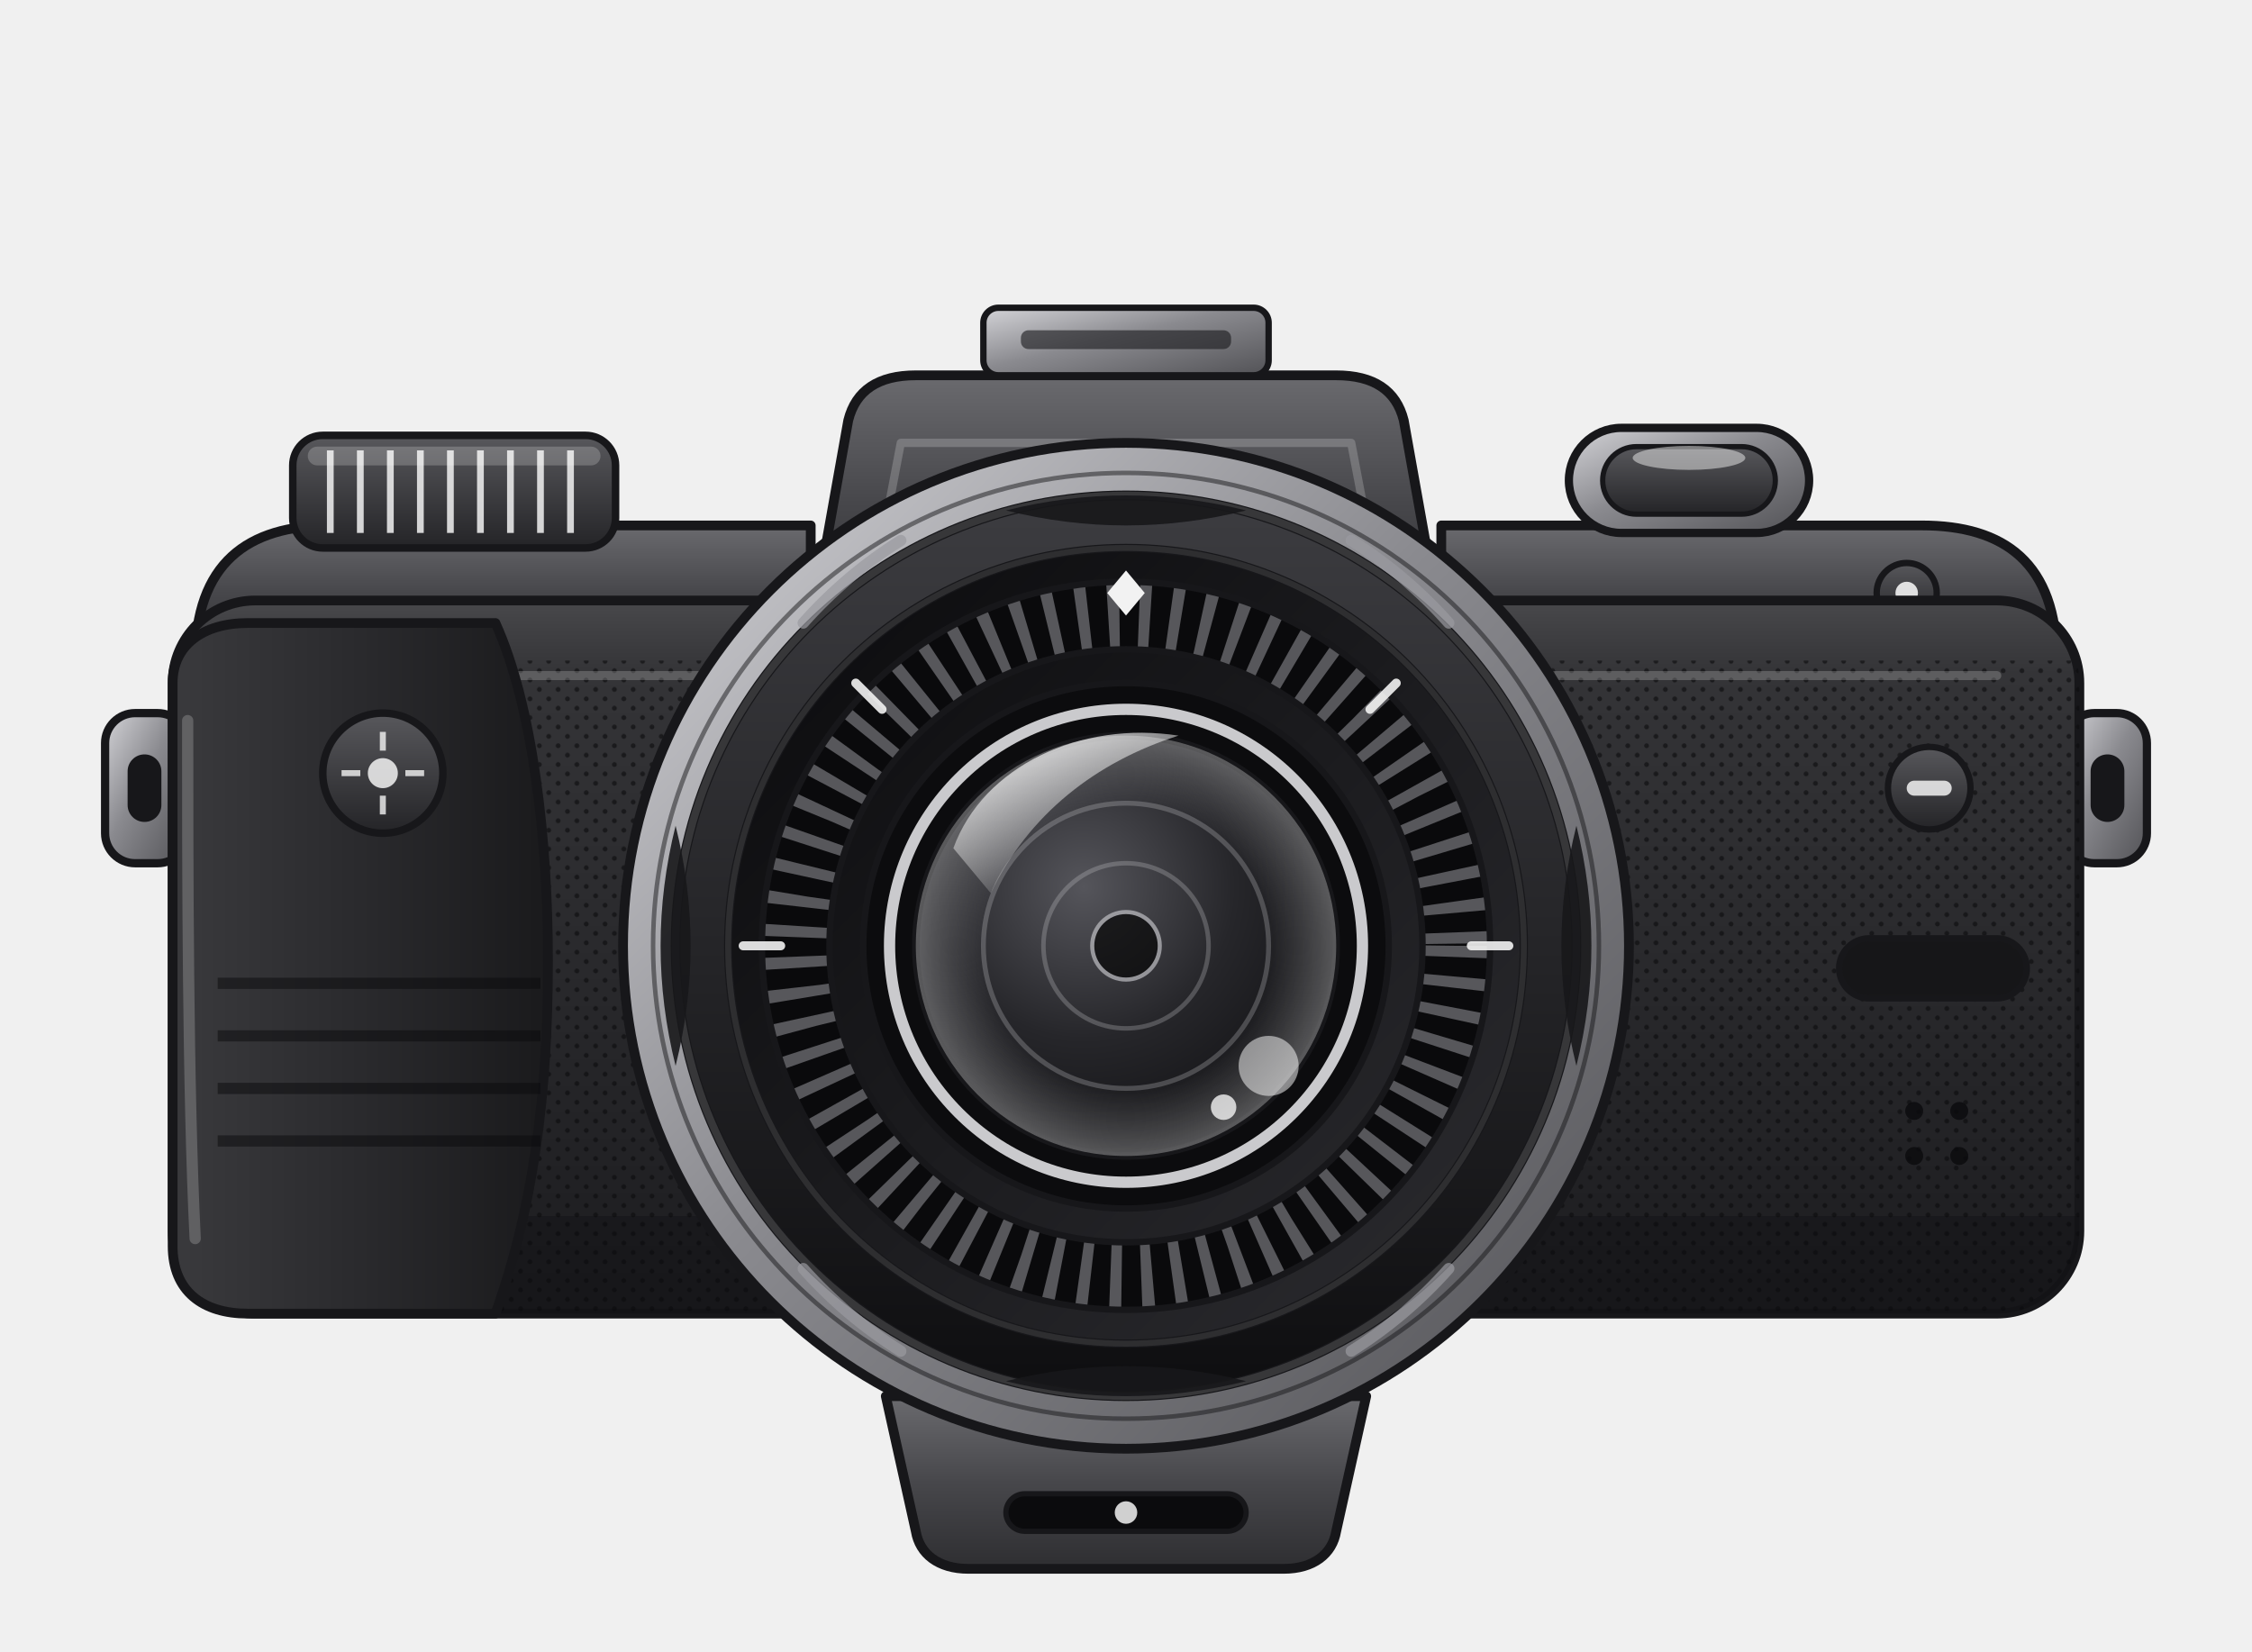
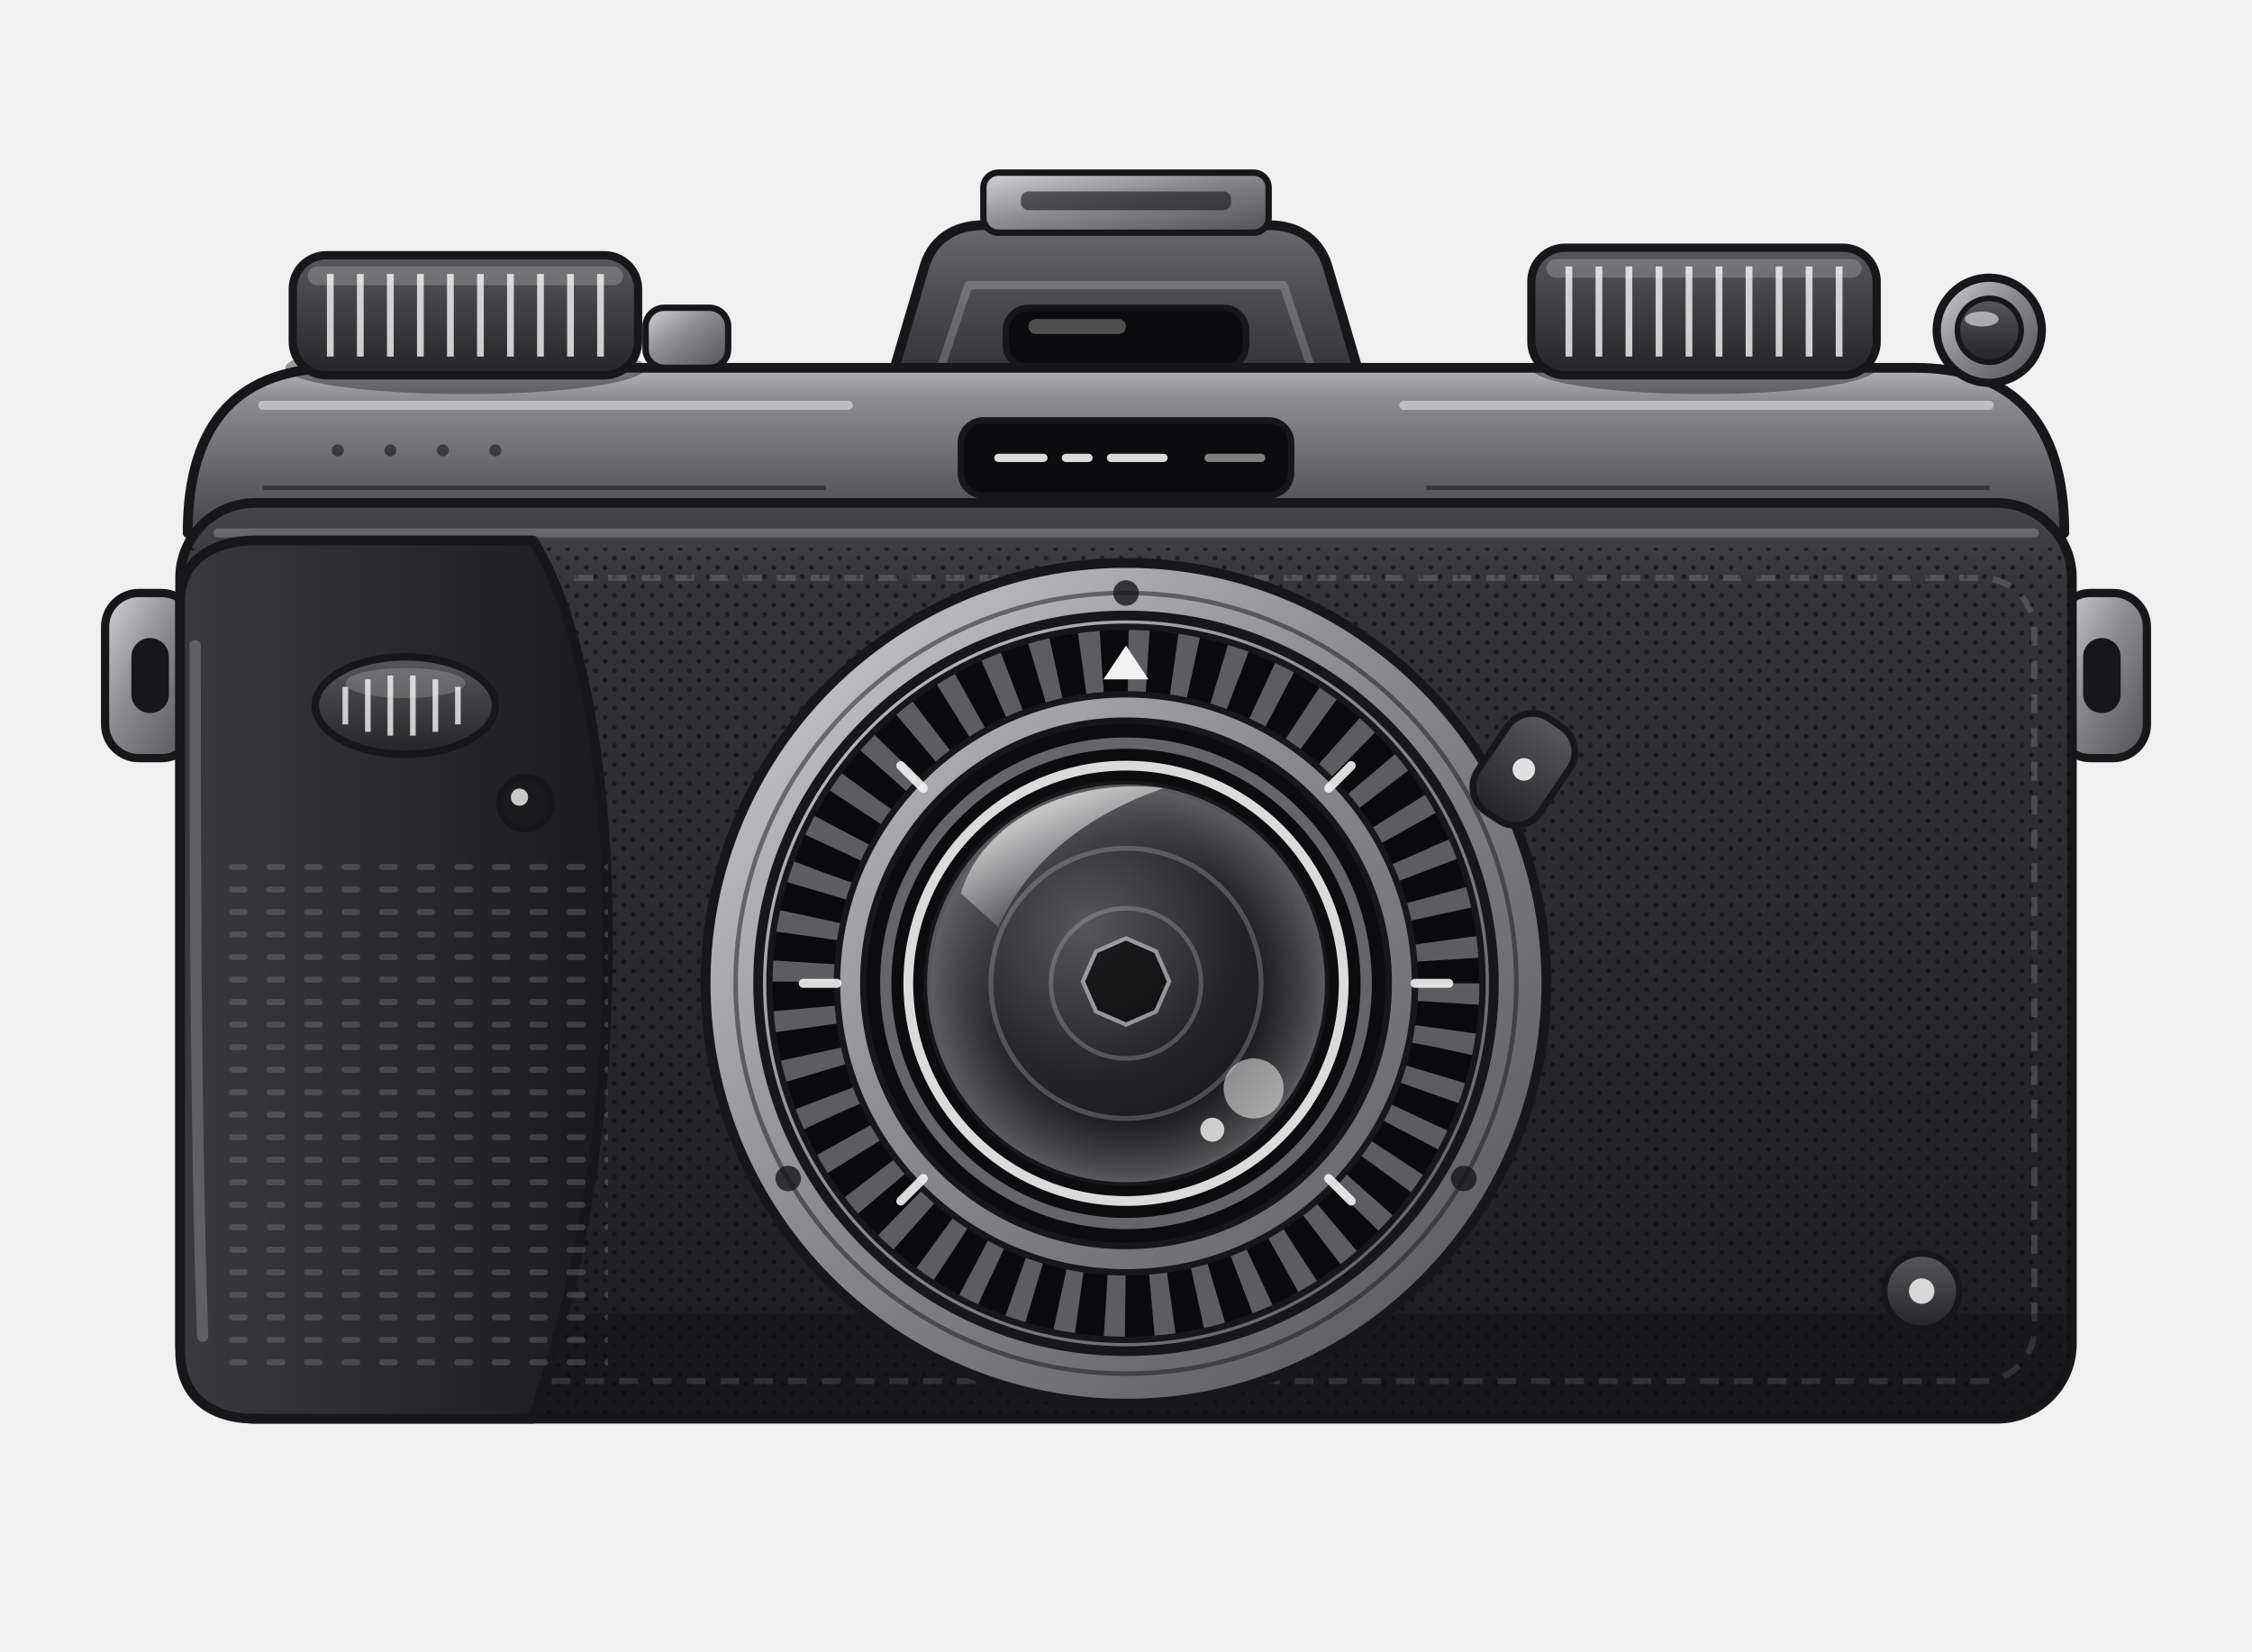
<svg xmlns="http://www.w3.org/2000/svg" viewBox="0 0 600 440" width="600" height="440">
  <defs>
    <linearGradient id="body" x1="0" y1="0" x2="0" y2="1">
      <stop offset="0" stop-color="#48484b" />
      <stop offset="0.1" stop-color="#343437" />
      <stop offset="1" stop-color="#1c1c1f" />
    </linearGradient>
    <linearGradient id="plate" x1="0" y1="0" x2="0" y2="1">
      <stop offset="0" stop-color="#6a6a6e" />
      <stop offset="0.5" stop-color="#47474b" />
      <stop offset="1" stop-color="#2e2e31" />
    </linearGradient>
    <linearGradient id="grip" x1="0" y1="0" x2="1" y2="0">
      <stop offset="0" stop-color="#3a3a3d" />
      <stop offset="0.5" stop-color="#2a2a2d" />
      <stop offset="1" stop-color="#1a1a1c" />
    </linearGradient>
    <linearGradient id="metal" x1="0" y1="0" x2="1" y2="1">
      <stop offset="0" stop-color="#d4d4d8" />
      <stop offset="0.45" stop-color="#8a8a8f" />
      <stop offset="1" stop-color="#525256" />
    </linearGradient>
    <linearGradient id="dark" x1="0" y1="0" x2="0" y2="1">
      <stop offset="0" stop-color="#58585c" />
      <stop offset="1" stop-color="#242427" />
    </linearGradient>
    <linearGradient id="hood" x1="0" y1="0" x2="0" y2="1">
      <stop offset="0" stop-color="#3c3c40" />
      <stop offset="1" stop-color="#0e0e10" />
    </linearGradient>
    <linearGradient id="inhood" x1="0" y1="0" x2="1" y2="1">
      <stop offset="0" stop-color="#0a0a0c" />
      <stop offset="1" stop-color="#2c2c30" />
    </linearGradient>
    <radialGradient id="glass" cx="0.4" cy="0.36" r="0.8">
      <stop offset="0" stop-color="#55555b" />
      <stop offset="0.45" stop-color="#26262a" />
      <stop offset="1" stop-color="#08080a" />
    </radialGradient>
    <radialGradient id="glassEdge" cx="0.5" cy="0.5" r="0.5">
      <stop offset="0.68" stop-color="#ccc" stop-opacity="0" />
      <stop offset="1" stop-color="#e0e0e0" stop-opacity="0.34" />
    </radialGradient>
    <linearGradient id="shine" x1="0" y1="0" x2="0.6" y2="1">
      <stop offset="0" stop-color="#fff" stop-opacity="0.9" />
      <stop offset="1" stop-color="#fff" stop-opacity="0" />
    </linearGradient>
    <pattern id="leather" width="5" height="5" patternUnits="userSpaceOnUse">
      <circle cx="1.2" cy="1.2" r="0.65" fill="#0c0c0e" opacity="0.6" />
      <circle cx="3.7" cy="3.7" r="0.65" fill="#0c0c0e" opacity="0.6" />
    </pattern>
    <clipPath id="bodyClip">
-       <rect x="46" y="160" width="508" height="190" rx="22" />
+       <rect x="48" y="134" width="504" height="244" rx="20" />
    </clipPath>
+     <linearGradient id="topmetal" x1="0" y1="0" x2="0" y2="1">
+       <stop offset="0" stop-color="#b4b4b8" />
+       <stop offset="0.18" stop-color="#8e8e92" />
+       <stop offset="0.7" stop-color="#5e5e62" />
+       <stop offset="1" stop-color="#46464a" />
+     </linearGradient>
+     <pattern id="stitch" width="10" height="6" patternUnits="userSpaceOnUse">
+       <rect x="1" y="2.2" width="5" height="1.6" rx="0.8" fill="#9a9a9e" opacity="0.28" />
+     </pattern>
  </defs>
  <g stroke="#17171a" stroke-width="2.2" fill="url(#metal)">
-     <rect x="28" y="190" width="22" height="40" rx="8" />
-     <rect x="550" y="190" width="22" height="40" rx="8" />
+     <rect x="28" y="158" width="24" height="44" rx="9" />
+     <rect x="548" y="158" width="24" height="44" rx="9" />
  </g>
  <g fill="#17171a">
-     <rect x="34" y="201" width="9" height="18" rx="4.5" />
-     <rect x="557" y="201" width="9" height="18" rx="4.5" />
+     <rect x="35" y="170" width="10" height="20" rx="5" />
+     <rect x="555" y="170" width="10" height="20" rx="5" />
  </g>
-   <path d="M216 168 L 226 112 C 228 104 234 100 244 100 L 356 100 C 366 100 372 104 374 112 L 384 168 Z" fill="url(#plate)" stroke="#17171a" stroke-width="2.6" stroke-linejoin="round" />
-   <path d="M232 160 L 240 118 L 360 118 L 368 160" fill="none" stroke="#fff" stroke-width="2.2" opacity="0.2" stroke-linejoin="round" />
-   <rect x="262" y="82" width="76" height="18" rx="4" fill="url(#metal)" stroke="#17171a" stroke-width="1.7" />
-   <rect x="272" y="88" width="56" height="5" rx="2" fill="#17171a" opacity="0.6" />
-   <rect x="268" y="124" width="64" height="18" rx="6" fill="#0b0b0d" stroke="#17171a" stroke-width="1.7" />
-   <path d="M278 133h14M298 133h6M310 133h14" stroke="#f2f2f2" stroke-width="2" stroke-linecap="round" opacity="0.9" />
-   <path d="M52 176 C 52 150 66 140 88 140 L 216 140 L 216 176 Z" fill="url(#plate)" stroke="#17171a" stroke-width="2.6" stroke-linejoin="round" />
-   <rect x="78" y="116" width="86" height="30" rx="8" fill="url(#dark)" stroke="#17171a" stroke-width="2" />
-   <g stroke="#f2f2f2" stroke-width="1.8" opacity="0.85">
-     <path d="M88 120v22M96 120v22M104 120v22M112 120v22M120 120v22M128 120v22M136 120v22M144 120v22M152 120v22" />
+   <path d="M236 106 L 246 72 C 248 64 254 60 262 60 L 338 60 C 346 60 352 64 354 72 L 364 106 Z" fill="url(#plate)" stroke="#17171a" stroke-width="2.6" stroke-linejoin="round" />
+   <path d="M250 100 L 258 76 L 342 76 L 350 100" fill="none" stroke="#fff" stroke-width="2.2" opacity="0.2" stroke-linejoin="round" />
+   <rect x="268" y="82" width="64" height="16" rx="6" fill="#0b0b0d" stroke="#17171a" stroke-width="1.7" />
+   <rect x="274" y="85" width="26" height="4" rx="2" fill="#fff" opacity="0.28" />
+   <rect x="262" y="46" width="76" height="16" rx="4" fill="url(#metal)" stroke="#17171a" stroke-width="1.7" />
+   <rect x="272" y="51" width="56" height="5" rx="2" fill="#17171a" opacity="0.6" />
+   <path d="M50 142 C 50 112 64 98 90 98 L 510 98 C 536 98 550 112 550 142 Z" fill="url(#topmetal)" stroke="#17171a" stroke-width="2.6" stroke-linejoin="round" />
+   <path d="M70 108 L 226 108 M374 108 L 530 108" stroke="#fff" stroke-width="2.4" opacity="0.45" stroke-linecap="round" />
+   <g stroke="#17171a" stroke-width="1.2" opacity="0.55" fill="none">
+     <path d="M70 130h150M380 130h150" />
  </g>
-   <rect x="82" y="119" width="78" height="5" rx="2.5" fill="#fff" opacity="0.2" />
-   <path d="M384 176 L 384 140 L 512 140 C 534 140 548 150 548 176 Z" fill="url(#plate)" stroke="#17171a" stroke-width="2.6" stroke-linejoin="round" />
-   <ellipse cx="450" cy="132" rx="30" ry="9" fill="#17171a" opacity="0.4" />
-   <rect x="418" y="114" width="64" height="28" rx="14" fill="url(#metal)" stroke="#17171a" stroke-width="2.2" />
-   <rect x="427" y="119" width="46" height="18" rx="9" fill="url(#dark)" stroke="#17171a" stroke-width="1.4" />
-   <ellipse cx="450" cy="122" rx="15" ry="3.2" fill="#fff" opacity="0.45" />
-   <circle cx="508" cy="158" r="8" fill="url(#dark)" stroke="#17171a" stroke-width="1.7" />
-   <circle cx="508" cy="158" r="3" fill="#f2f2f2" opacity="0.9" />
-   <rect x="398" y="150" width="0" height="0" />
-   <rect x="46" y="160" width="508" height="190" rx="22" fill="url(#body)" stroke="#17171a" stroke-width="2.6" />
-   <rect x="46" y="176" width="508" height="174" fill="url(#leather)" clip-path="url(#bodyClip)" />
-   <path d="M68 180 L 532 180" stroke="#fff" stroke-width="2.4" opacity="0.2" stroke-linecap="round" />
-   <rect x="46" y="324" width="508" height="26" fill="#0a0a0c" opacity="0.3" clip-path="url(#bodyClip)" />
-   <path d="M46 182 C 46 172 54 166 66 166 L 132 166 C 142 188 146 224 146 256 C 146 292 142 322 132 350 L 66 350 C 54 350 46 344 46 332 Z" fill="url(#grip)" stroke="#17171a" stroke-width="2.6" stroke-linejoin="round" />
-   <path d="M50 192 C 50 230 50 290 52 330" stroke="#fff" stroke-width="3" opacity="0.2" fill="none" stroke-linecap="round" />
-   <g stroke="#0a0a0c" stroke-width="3" opacity="0.5" clip-path="url(#bodyClip)">
-     <path d="M58 262h86M58 276h86M58 290h86M58 304h86" />
+   <g fill="#17171a" opacity="0.6">
+     <circle cx="90" cy="120" r="1.6" />
+     <circle cx="104" cy="120" r="1.6" />
+     <circle cx="118" cy="120" r="1.6" />
+     <circle cx="132" cy="120" r="1.6" />
  </g>
-   <circle cx="102" cy="206" r="16" fill="url(#dark)" stroke="#17171a" stroke-width="2" />
-   <g stroke="#f2f2f2" stroke-width="1.6" opacity="0.8">
-     <path d="M102 195v5M102 212v5M91 206h5M108 206h5" />
+   <ellipse cx="124" cy="98" rx="48" ry="7" fill="#17171a" opacity="0.4" />
+   <rect x="78" y="68" width="92" height="32" rx="9" fill="url(#dark)" stroke="#17171a" stroke-width="2.2" />
+   <g stroke="#f2f2f2" stroke-width="1.8" opacity="0.82">
+     <path d="M88 73v22M96 73v22M104 73v22M112 73v22M120 73v22M128 73v22M136 73v22M144 73v22M152 73v22M160 73v22" />
  </g>
-   <circle cx="102" cy="206" r="4" fill="#f2f2f2" opacity="0.85" />
-   <circle cx="514" cy="210" r="11" fill="url(#dark)" stroke="#17171a" stroke-width="1.7" />
-   <rect x="508" y="208" width="12" height="4" rx="2" fill="#f2f2f2" opacity="0.85" />
-   <rect x="490" y="250" width="50" height="16" rx="8" fill="#161618" stroke="#17171a" stroke-width="1.7" />
-   <g fill="#0a0a0c" opacity="0.8">
-     <circle cx="510" cy="296" r="2.4" />
-     <circle cx="522" cy="296" r="2.4" />
-     <circle cx="510" cy="308" r="2.4" />
-     <circle cx="522" cy="308" r="2.4" />
+   <rect x="82" y="71" width="84" height="5" rx="2.5" fill="#fff" opacity="0.2" />
+   <rect x="172" y="82" width="22" height="16" rx="5" fill="url(#metal)" stroke="#17171a" stroke-width="1.7" />
+   <ellipse cx="454" cy="98" rx="46" ry="7" fill="#17171a" opacity="0.4" />
+   <rect x="408" y="66" width="92" height="34" rx="9" fill="url(#dark)" stroke="#17171a" stroke-width="2.2" />
+   <g stroke="#f2f2f2" stroke-width="1.8" opacity="0.82">
+     <path d="M418 71v24M426 71v24M434 71v24M442 71v24M450 71v24M458 71v24M466 71v24M474 71v24M482 71v24M490 71v24" />
  </g>
-   <path d="M236 372 L 244 408 C 245 414 250 418 258 418 L 342 418 C 350 418 355 414 356 408 L 364 372 Z" fill="url(#plate)" stroke="#17171a" stroke-width="2.6" stroke-linejoin="round" />
-   <rect x="268" y="398" width="64" height="10" rx="5" fill="#0b0b0d" stroke="#17171a" stroke-width="1.4" />
-   <circle cx="300" cy="403" r="3" fill="#f2f2f2" opacity="0.85" />
-   <circle cx="300" cy="252" r="134" fill="url(#metal)" stroke="#17171a" stroke-width="2.6" />
-   <circle cx="300" cy="252" r="126" fill="none" stroke="#17171a" stroke-width="1.2" opacity="0.5" />
-   <circle cx="300" cy="252" r="120" fill="url(#hood)" stroke="#17171a" stroke-width="2.6" />
-   <circle cx="300" cy="252" r="120" fill="none" stroke="#fff" stroke-width="2" opacity="0.14" />
-   <g fill="none" stroke="#9a9aa0" stroke-width="3" stroke-linecap="round" opacity="0.7">
-     <path d="M214 166 A 120 120 0 0 1 240 144" />
-     <path d="M360 144 A 120 120 0 0 1 386 166" />
-     <path d="M214 338 A 120 120 0 0 0 240 360" />
-     <path d="M360 360 A 120 120 0 0 0 386 338" />
+   <rect x="412" y="69" width="84" height="5" rx="2.5" fill="#fff" opacity="0.2" />
+   <circle cx="530" cy="88" r="14" fill="url(#metal)" stroke="#17171a" stroke-width="2.2" />
+   <circle cx="530" cy="88" r="8.5" fill="url(#dark)" stroke="#17171a" stroke-width="1.5" />
+   <ellipse cx="528" cy="85" rx="4.5" ry="2" fill="#fff" opacity="0.55" />
+   <rect x="256" y="112" width="88" height="20" rx="6" fill="#0b0b0d" stroke="#17171a" stroke-width="1.7" />
+   <g stroke="#f2f2f2" stroke-width="2.2" stroke-linecap="round">
+     <path d="M266 122h12M284 122h6M296 122h14" opacity="0.9" />
+     <path d="M322 122h14" opacity="0.5" />
  </g>
-   <g fill="#17171a" opacity="0.9">
-     <path d="M268 136 Q 300 128 332 136 Q 300 144 268 136 Z" />
-     <path d="M268 368 Q 300 376 332 368 Q 300 360 268 368 Z" />
-     <path d="M180 220 Q 172 252 180 284 Q 188 252 180 220 Z" />
-     <path d="M420 220 Q 428 252 420 284 Q 412 252 420 220 Z" />
+   <rect x="48" y="134" width="504" height="244" rx="20" fill="url(#body)" stroke="#17171a" stroke-width="2.6" />
+   <rect x="48" y="146" width="504" height="232" fill="url(#leather)" clip-path="url(#bodyClip)" />
+   <rect x="58" y="154" width="484" height="214" rx="14" fill="none" stroke="#9a9aa0" stroke-width="1.6" stroke-dasharray="5 4" opacity="0.28" />
+   <path d="M58 142 L 542 142" stroke="#fff" stroke-width="2.4" opacity="0.2" stroke-linecap="round" />
+   <rect x="48" y="350" width="504" height="28" fill="#0a0a0c" opacity="0.28" clip-path="url(#bodyClip)" />
+   <path d="M48 160 C 48 150 56 144 68 144 L 142 144 C 156 166 162 210 162 250 C 162 296 156 336 142 378 L 68 378 C 56 378 48 372 48 360 Z" fill="url(#grip)" stroke="#17171a" stroke-width="2.6" stroke-linejoin="round" />
+   <path d="M52 172 C 52 220 52 300 54 356" stroke="#fff" stroke-width="3" opacity="0.2" fill="none" stroke-linecap="round" />
+   <g clip-path="url(#bodyClip)">
+     <rect x="60" y="226" width="102" height="140" fill="url(#stitch)" />
  </g>
-   <circle cx="300" cy="252" r="106" fill="url(#inhood)" stroke="#17171a" stroke-width="2.2" />
-   <circle cx="300" cy="252" r="106" fill="none" stroke="#fff" stroke-width="1.6" opacity="0.1" />
-   <circle cx="300" cy="252" r="88" fill="none" stroke="#0a0a0c" stroke-width="18" />
-   <circle cx="300" cy="252" r="88" fill="none" stroke="#77777c" stroke-width="18" stroke-dasharray="3 5.2" opacity="0.7" />
-   <circle cx="300" cy="252" r="97" fill="none" stroke="#17171a" stroke-width="1.7" />
-   <circle cx="300" cy="252" r="79" fill="none" stroke="#17171a" stroke-width="1.7" />
-   <path d="M300 152l5 6l-5 6l-5 -6z" fill="#f2f2f2" />
+   <ellipse cx="108" cy="188" rx="24" ry="13" fill="url(#dark)" stroke="#17171a" stroke-width="2" />
+   <g stroke="#f2f2f2" stroke-width="1.5" opacity="0.8">
+     <path d="M92 183v10M98 181v14M104 180v16M110 180v16M116 181v14M122 183v10" />
+   </g>
+   <ellipse cx="108" cy="182" rx="16" ry="4" fill="#fff" opacity="0.18" />
+   <circle cx="140" cy="214" r="7" fill="#1a1a1d" stroke="#17171a" stroke-width="1.6" />
+   <circle cx="138.4" cy="212.4" r="2.3" fill="#e8e8e8" opacity="0.85" />
+   <circle cx="512" cy="344" r="10" fill="url(#dark)" stroke="#17171a" stroke-width="1.7" />
+   <circle cx="512" cy="344" r="3.4" fill="#f2f2f2" opacity="0.85" />
+   <circle cx="300" cy="262" r="112" fill="url(#metal)" stroke="#17171a" stroke-width="2.6" />
+   <circle cx="300" cy="262" r="104" fill="none" stroke="#17171a" stroke-width="1.2" opacity="0.5" />
+   <g fill="#17171a" opacity="0.8">
+     <circle cx="300" cy="158" r="3.4" />
+     <circle cx="210" cy="314" r="3.4" />
+     <circle cx="390" cy="314" r="3.4" />
+   </g>
+   <rect x="396" y="190" width="20" height="30" rx="8" fill="url(#dark)" stroke="#17171a" stroke-width="1.8" transform="rotate(34 406 205)" />
+   <circle cx="406" cy="205" r="3" fill="#f2f2f2" opacity="0.9" />
+   <circle cx="300" cy="262" r="98" fill="url(#barrel)" stroke="#17171a" stroke-width="2.6" />
+   <circle cx="300" cy="262" r="86" fill="none" stroke="#0a0a0c" stroke-width="18" />
+   <circle cx="300" cy="262" r="86" fill="none" stroke="#7c7c82" stroke-width="18" stroke-dasharray="5.2 7.1" opacity="0.72" />
+   <circle cx="300" cy="262" r="95" fill="none" stroke="#17171a" stroke-width="1.7" />
+   <circle cx="300" cy="262" r="77" fill="none" stroke="#17171a" stroke-width="1.7" />
+   <path d="M300 172l-6 9h12z" fill="#f2f2f2" />
  <g stroke="#f2f2f2" stroke-width="2.4" stroke-linecap="round" opacity="0.9">
-     <path d="M198 252h10" />
-     <path d="M392 252h10" />
-     <path d="M228 182l7 7" />
-     <path d="M372 182l-7 7" />
+     <path d="M214 262h9" />
+     <path d="M377 262h9" />
+     <path d="M240 204l6 6" />
+     <path d="M360 204l-6 6" />
+     <path d="M240 320l6 -6" />
+     <path d="M360 320l-6 -6" />
  </g>
-   <circle cx="300" cy="252" r="70" fill="#0c0c0e" stroke="#17171a" stroke-width="1.7" />
-   <circle cx="300" cy="252" r="63" fill="none" stroke="#e4e4e6" stroke-width="3" opacity="0.88" />
-   <circle cx="300" cy="252" r="56" fill="url(#glass)" stroke="#17171a" stroke-width="2" />
-   <circle cx="300" cy="252" r="56" fill="url(#glassEdge)" />
-   <circle cx="300" cy="252" r="38" fill="none" stroke="#c8c8cc" stroke-width="1.3" opacity="0.28" />
-   <circle cx="300" cy="252" r="22" fill="none" stroke="#c8c8cc" stroke-width="1.2" opacity="0.28" />
-   <circle cx="300" cy="252" r="9" fill="#050506" stroke="#bdbdc2" stroke-width="1.1" opacity="0.7" />
-   <path d="M254 226 C 262 204 288 192 314 196 C 292 203 274 217 264 238 Z" fill="url(#shine)" />
-   <circle cx="338" cy="284" r="8" fill="#fff" opacity="0.5" />
-   <circle cx="326" cy="295" r="3.4" fill="#fff" opacity="0.75" />
+   <circle cx="300" cy="262" r="70" fill="#0c0c0e" stroke="#17171a" stroke-width="1.7" />
+   <circle cx="300" cy="262" r="64" fill="none" stroke="#7a7a80" stroke-width="3" opacity="0.8" />
+   <circle cx="300" cy="262" r="58" fill="none" stroke="#f2f2f2" stroke-width="2.6" opacity="0.9" />
+   <circle cx="300" cy="262" r="53" fill="url(#glass)" stroke="#17171a" stroke-width="2" />
+   <circle cx="300" cy="262" r="53" fill="url(#glassEdge)" />
+   <circle cx="300" cy="262" r="36" fill="none" stroke="#c8c8cc" stroke-width="1.3" opacity="0.28" />
+   <circle cx="300" cy="262" r="20" fill="none" stroke="#c8c8cc" stroke-width="1.2" opacity="0.28" />
+   <path d="M300 250 l8 3.5 l3.5 8 l-3.5 8 l-8 3.5 l-8 -3.5 l-3.5 -8 l3.5 -8 z" fill="#050506" stroke="#bdbdc2" stroke-width="1.1" opacity="0.7" />
+   <path d="M256 238 C 262 218 286 207 310 210 C 290 217 274 229 266 247 Z" fill="url(#shine)" />
+   <circle cx="334" cy="290" r="8" fill="#fff" opacity="0.5" />
+   <circle cx="323" cy="301" r="3.2" fill="#fff" opacity="0.75" />
</svg>
